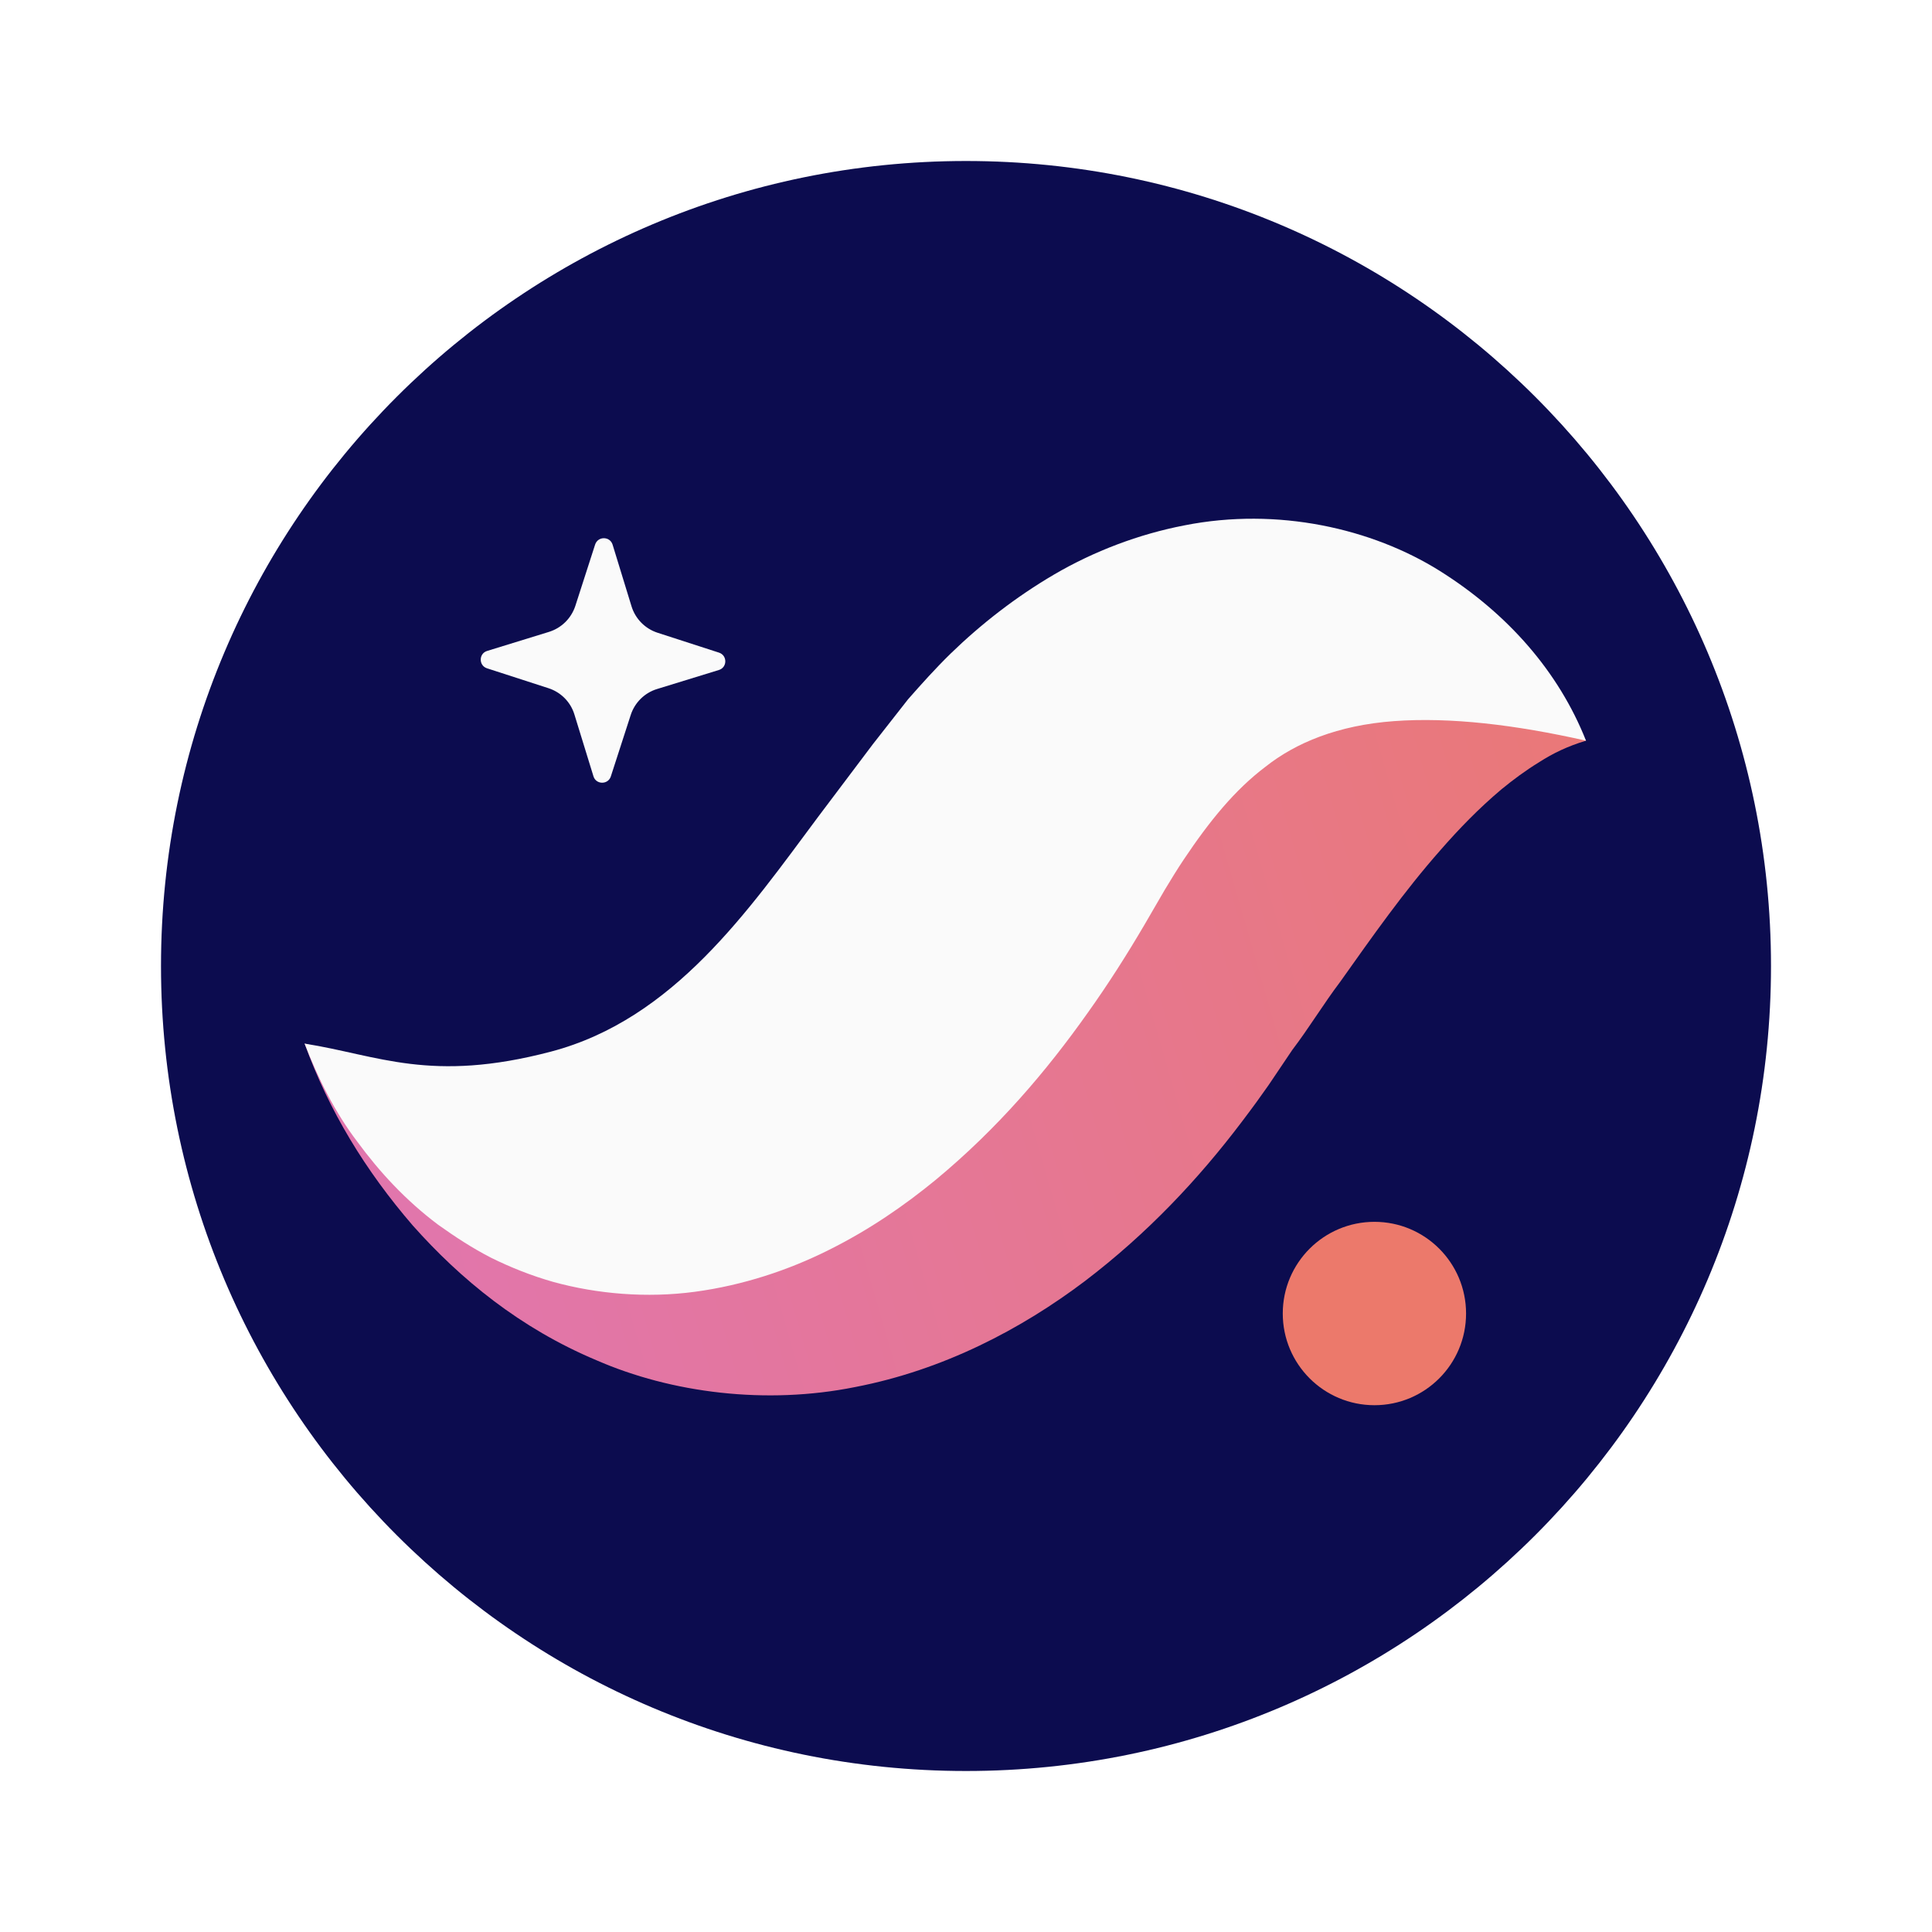
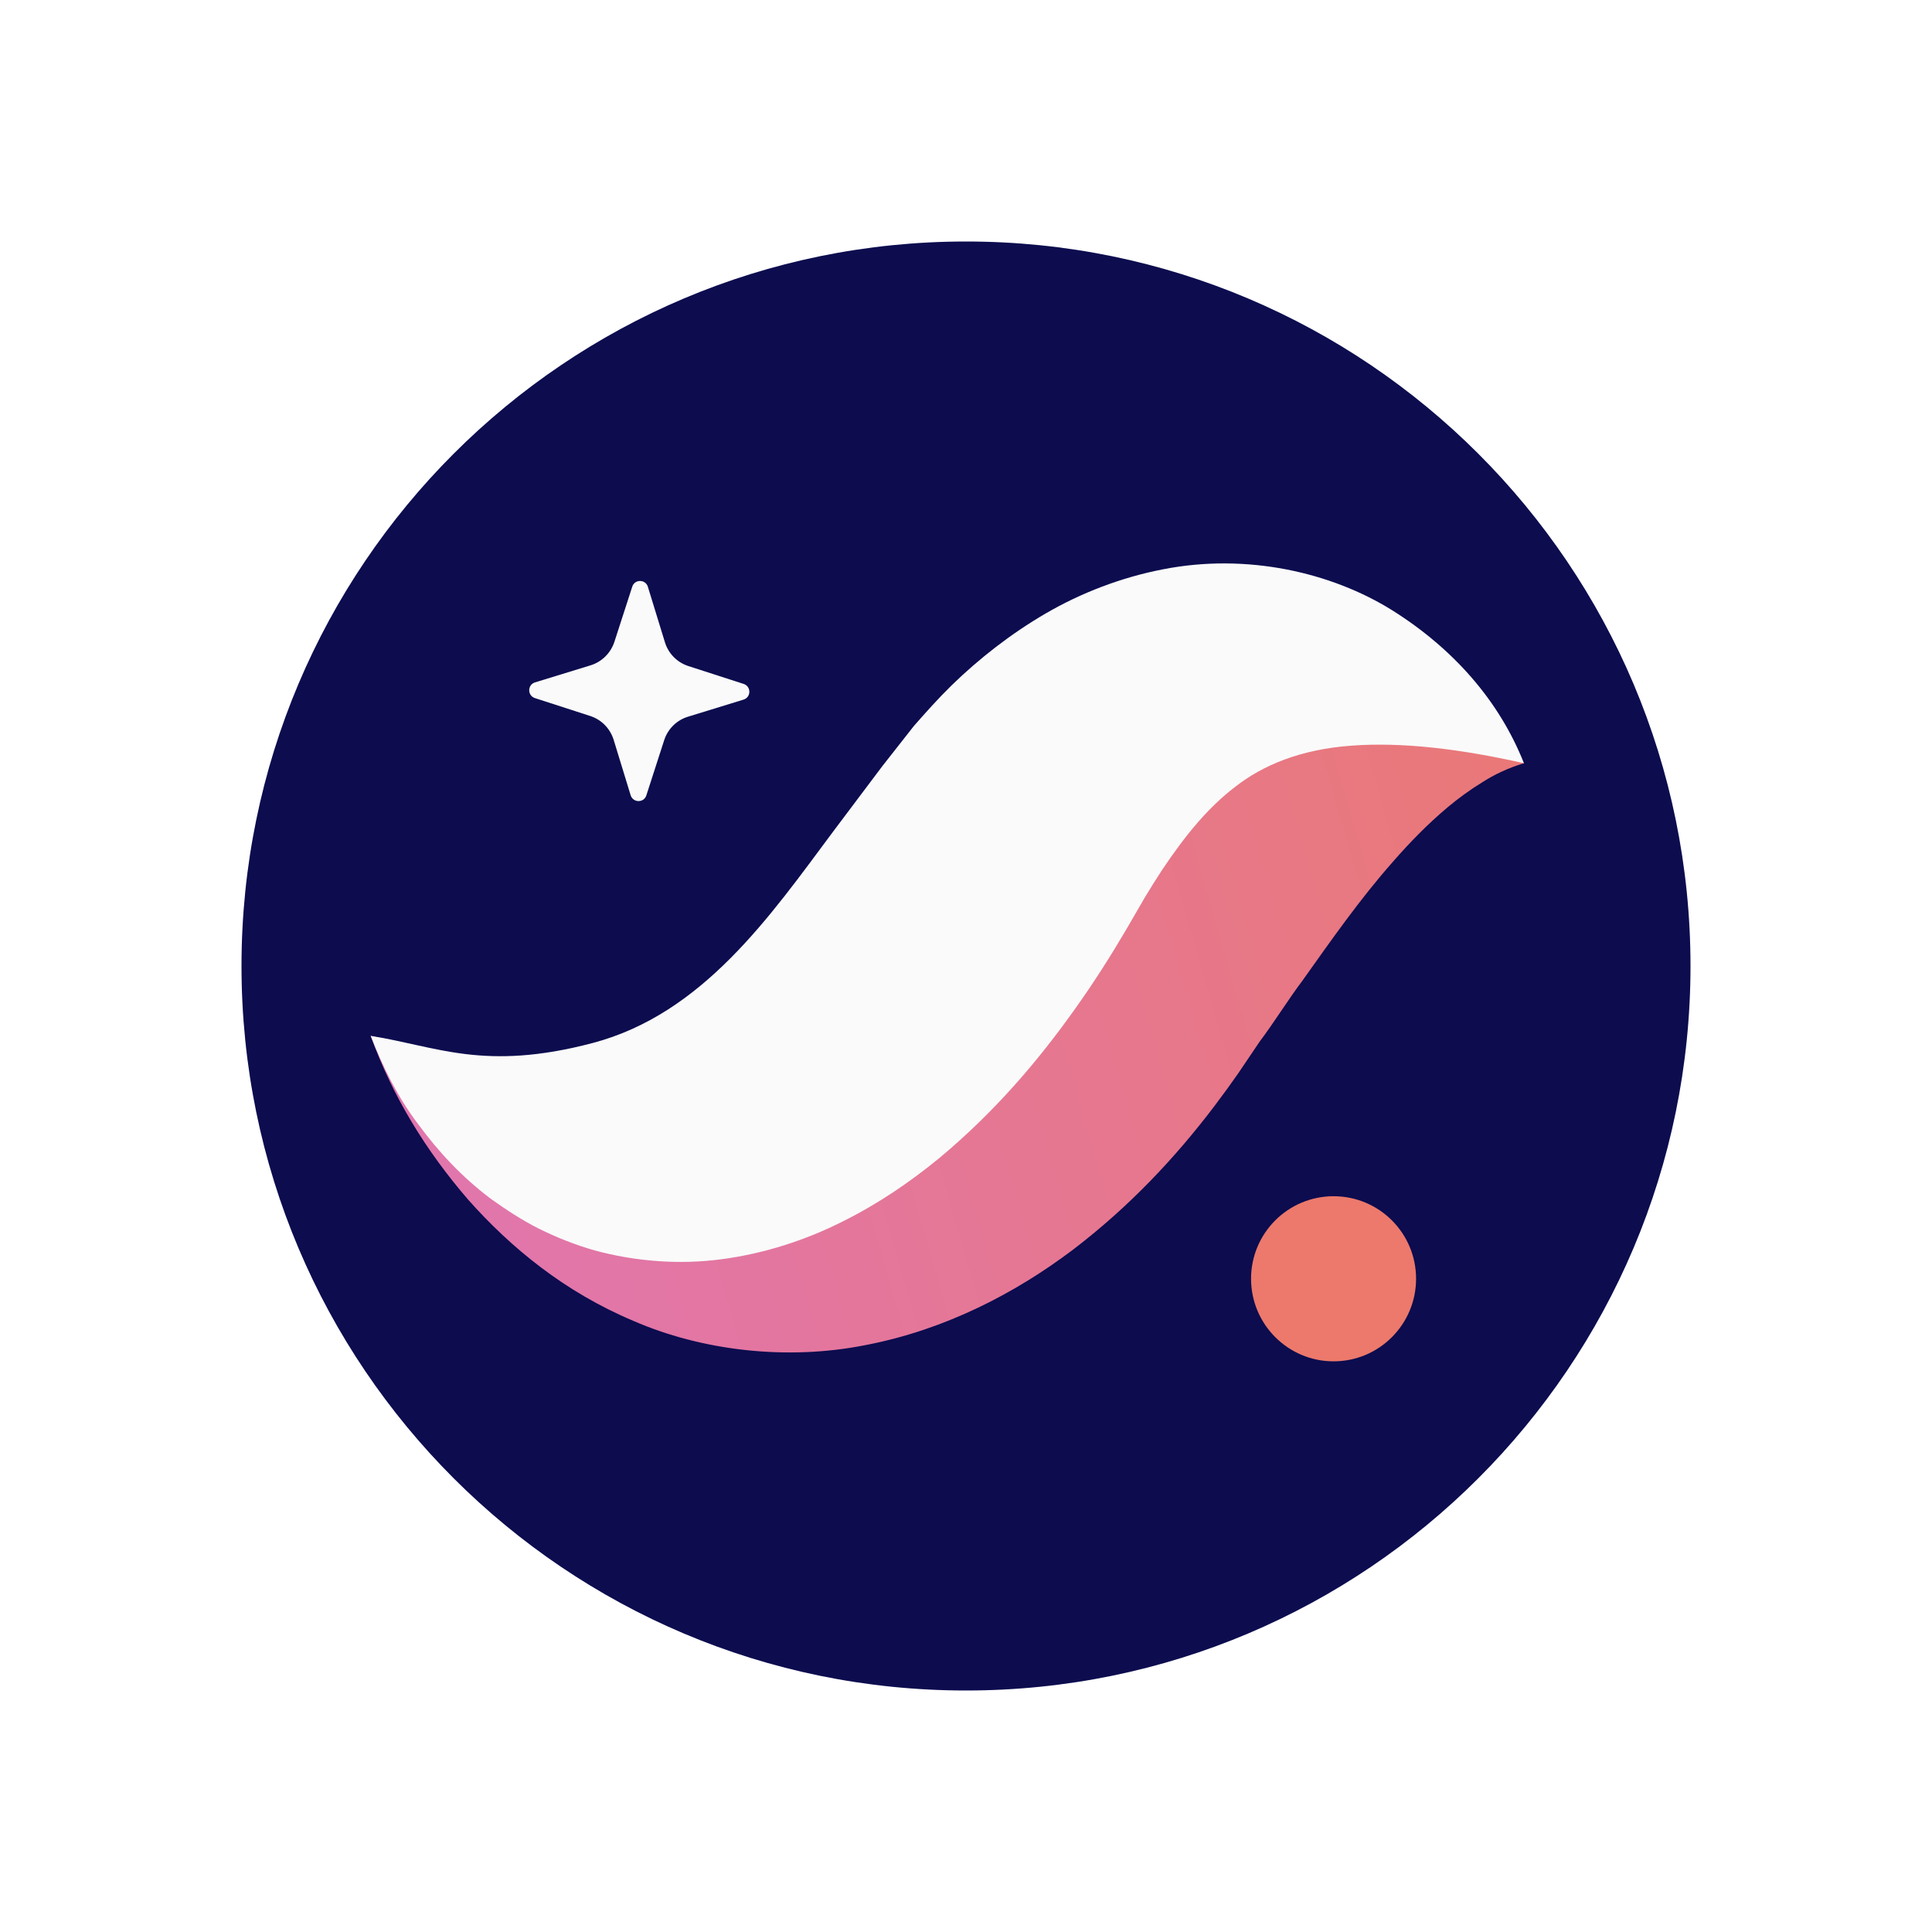
<svg xmlns="http://www.w3.org/2000/svg" width="24" height="24" viewBox="0 0 24 24" fill="none">
-   <path fill-rule="evenodd" clip-rule="evenodd" d="M2 12C2 17.523 6.477 22 12 22C17.523 22 22 17.523 22 12C22 6.477 17.523 2 12 2C6.477 2 2 6.477 2 12Z" fill="#0C0C4F" />
-   <path fill-rule="evenodd" clip-rule="evenodd" d="M7.588 9.645L7.835 8.882C7.885 8.727 8.008 8.606 8.163 8.559L8.93 8.323C9.036 8.291 9.037 8.141 8.931 8.107L8.168 7.86C8.014 7.81 7.893 7.688 7.845 7.532L7.61 6.766C7.577 6.66 7.428 6.659 7.393 6.764L7.147 7.527C7.096 7.682 6.974 7.802 6.818 7.85L6.052 8.086C5.946 8.118 5.945 8.268 6.05 8.302L6.813 8.549C6.968 8.599 7.089 8.721 7.136 8.877L7.372 9.643C7.404 9.749 7.554 9.75 7.588 9.645Z" fill="#FAFAFA" />
-   <path fill-rule="evenodd" clip-rule="evenodd" d="M19.702 9.201C19.386 8.848 18.893 8.649 18.413 8.567C17.93 8.489 17.424 8.496 16.946 8.581C15.981 8.744 15.104 9.144 14.34 9.637C13.942 9.879 13.604 10.159 13.253 10.444C13.084 10.588 12.93 10.742 12.769 10.893L12.331 11.329C11.854 11.828 11.384 12.281 10.93 12.658C10.473 13.032 10.047 13.316 9.626 13.515C9.206 13.714 8.756 13.832 8.17 13.851C7.589 13.871 6.902 13.766 6.167 13.593C5.428 13.421 4.652 13.175 3.784 12.964C4.087 13.804 4.543 14.546 5.128 15.224C5.72 15.89 6.459 16.498 7.408 16.897C8.344 17.306 9.52 17.452 10.62 17.231C11.723 17.019 12.69 16.508 13.472 15.918C14.256 15.322 14.891 14.643 15.425 13.937C15.573 13.742 15.651 13.633 15.758 13.481L16.053 13.043C16.259 12.773 16.445 12.465 16.648 12.197C17.047 11.635 17.439 11.075 17.896 10.558C18.125 10.296 18.367 10.045 18.653 9.804C18.796 9.687 18.95 9.572 19.12 9.468C19.294 9.356 19.476 9.269 19.702 9.201Z" fill="url(#paint0_linear_376_10625)" />
-   <path fill-rule="evenodd" clip-rule="evenodd" d="M19.702 9.201C19.362 8.344 18.731 7.623 17.884 7.091C17.043 6.565 15.873 6.297 14.715 6.526C14.143 6.636 13.588 6.849 13.101 7.133C12.617 7.416 12.183 7.756 11.807 8.121C11.62 8.304 11.449 8.495 11.28 8.687L10.842 9.246L10.164 10.146C9.301 11.304 8.371 12.661 6.846 13.063C5.348 13.458 4.698 13.108 3.784 12.964C3.951 13.396 4.158 13.814 4.439 14.183C4.715 14.559 5.04 14.912 5.444 15.215C5.649 15.361 5.865 15.504 6.104 15.626C6.343 15.744 6.6 15.847 6.875 15.925C7.421 16.075 8.036 16.127 8.632 16.047C9.228 15.967 9.797 15.778 10.295 15.528C10.796 15.279 11.233 14.977 11.623 14.657C12.399 14.014 13.002 13.302 13.511 12.583C13.768 12.223 14 11.857 14.215 11.491L14.469 11.054C14.546 10.927 14.624 10.798 14.704 10.679C15.025 10.199 15.338 9.814 15.72 9.525C16.095 9.228 16.619 9.009 17.318 8.958C18.015 8.907 18.819 9.002 19.702 9.201Z" fill="#FAFAFA" />
-   <path fill-rule="evenodd" clip-rule="evenodd" d="M15.935 16.317C15.935 16.946 16.445 17.456 17.074 17.456C17.703 17.456 18.212 16.946 18.212 16.317C18.212 15.688 17.703 15.178 17.074 15.178C16.445 15.178 15.935 15.688 15.935 16.317Z" fill="#EC796B" />
+   <path fill-rule="evenodd" clip-rule="evenodd" d="M3 12C3 16.971 7.029 21 12 21C16.97 21 21 16.971 21 12C21 7.029 16.97 3 12 3C7.029 3 3 7.029 3 12Z" fill="#0C0C4F" />
+   <path fill-rule="evenodd" clip-rule="evenodd" d="M8.029 9.881L8.251 9.194C8.296 9.055 8.406 8.946 8.547 8.903L9.236 8.691C9.332 8.662 9.333 8.527 9.238 8.496L8.551 8.274C8.412 8.229 8.303 8.119 8.26 7.979L8.048 7.289C8.019 7.194 7.884 7.193 7.854 7.288L7.632 7.974C7.586 8.113 7.476 8.222 7.336 8.265L6.646 8.477C6.551 8.506 6.55 8.641 6.645 8.672L7.331 8.894C7.471 8.939 7.579 9.049 7.623 9.19L7.834 9.879C7.864 9.974 7.998 9.976 8.029 9.881Z" fill="#FAFAFA" />
+   <path fill-rule="evenodd" clip-rule="evenodd" d="M18.931 9.481C18.647 9.163 18.203 8.984 17.772 8.911C17.337 8.84 16.881 8.847 16.451 8.923C15.583 9.07 14.794 9.43 14.105 9.873C13.748 10.091 13.443 10.343 13.127 10.6C12.975 10.729 12.836 10.868 12.692 11.004L12.297 11.397C11.868 11.845 11.445 12.253 11.036 12.592C10.626 12.929 10.242 13.185 9.863 13.364C9.485 13.543 9.08 13.649 8.553 13.666C8.03 13.684 7.411 13.59 6.75 13.434C6.085 13.279 5.386 13.058 4.605 12.868C4.878 13.623 5.288 14.291 5.815 14.902C6.347 15.501 7.013 16.048 7.867 16.408C8.709 16.775 9.768 16.907 10.758 16.708C11.75 16.517 12.621 16.058 13.325 15.527C14.03 14.99 14.601 14.379 15.083 13.744C15.216 13.568 15.286 13.47 15.382 13.333L15.648 12.939C15.832 12.695 16.001 12.418 16.183 12.177C16.542 11.672 16.895 11.167 17.306 10.702C17.512 10.466 17.73 10.241 17.988 10.024C18.116 9.918 18.255 9.815 18.408 9.721C18.564 9.621 18.729 9.542 18.931 9.481Z" fill="url(#paint0_linear_328_60072)" />
+   <path fill-rule="evenodd" clip-rule="evenodd" d="M18.931 9.481C18.626 8.71 18.058 8.061 17.296 7.582C16.538 7.109 15.486 6.867 14.443 7.073C13.928 7.173 13.429 7.365 12.991 7.62C12.555 7.874 12.164 8.181 11.826 8.509C11.657 8.674 11.504 8.846 11.352 9.019L10.957 9.522L10.348 10.332C9.571 11.374 8.734 12.595 7.361 12.957C6.013 13.312 5.428 12.998 4.605 12.868C4.756 13.256 4.942 13.633 5.195 13.965C5.443 14.303 5.736 14.621 6.1 14.894C6.284 15.025 6.478 15.154 6.694 15.263C6.908 15.369 7.14 15.463 7.387 15.533C7.879 15.667 8.432 15.715 8.968 15.642C9.505 15.571 10.017 15.401 10.465 15.175C10.916 14.951 11.31 14.679 11.661 14.392C12.359 13.812 12.901 13.172 13.36 12.525C13.591 12.201 13.8 11.871 13.994 11.541L14.221 11.149C14.291 11.034 14.362 10.919 14.433 10.811C14.722 10.379 15.004 10.033 15.347 9.772C15.686 9.506 16.157 9.309 16.786 9.263C17.413 9.216 18.136 9.302 18.931 9.481Z" fill="#FAFAFA" />
+   <path fill-rule="evenodd" clip-rule="evenodd" d="M15.541 15.885C15.541 16.451 16 16.911 16.566 16.911C17.133 16.911 17.591 16.451 17.591 15.885C17.591 15.319 17.133 14.86 16.566 14.86C16 14.86 15.541 15.319 15.541 15.885Z" fill="#EC796B" />
  <defs>
-     <linearGradient id="paint0_linear_376_10625" x1="21.892" y1="2.88" x2="-16.452" y2="13.936" gradientUnits="userSpaceOnUse">
+     <linearGradient id="paint0_linear_328_60072" x1="20.903" y1="3.792" x2="-13.607" y2="13.742" gradientUnits="userSpaceOnUse">
      <stop stop-color="#EC796B" />
      <stop offset="1" stop-color="#D672EF" />
    </linearGradient>
  </defs>
</svg>
